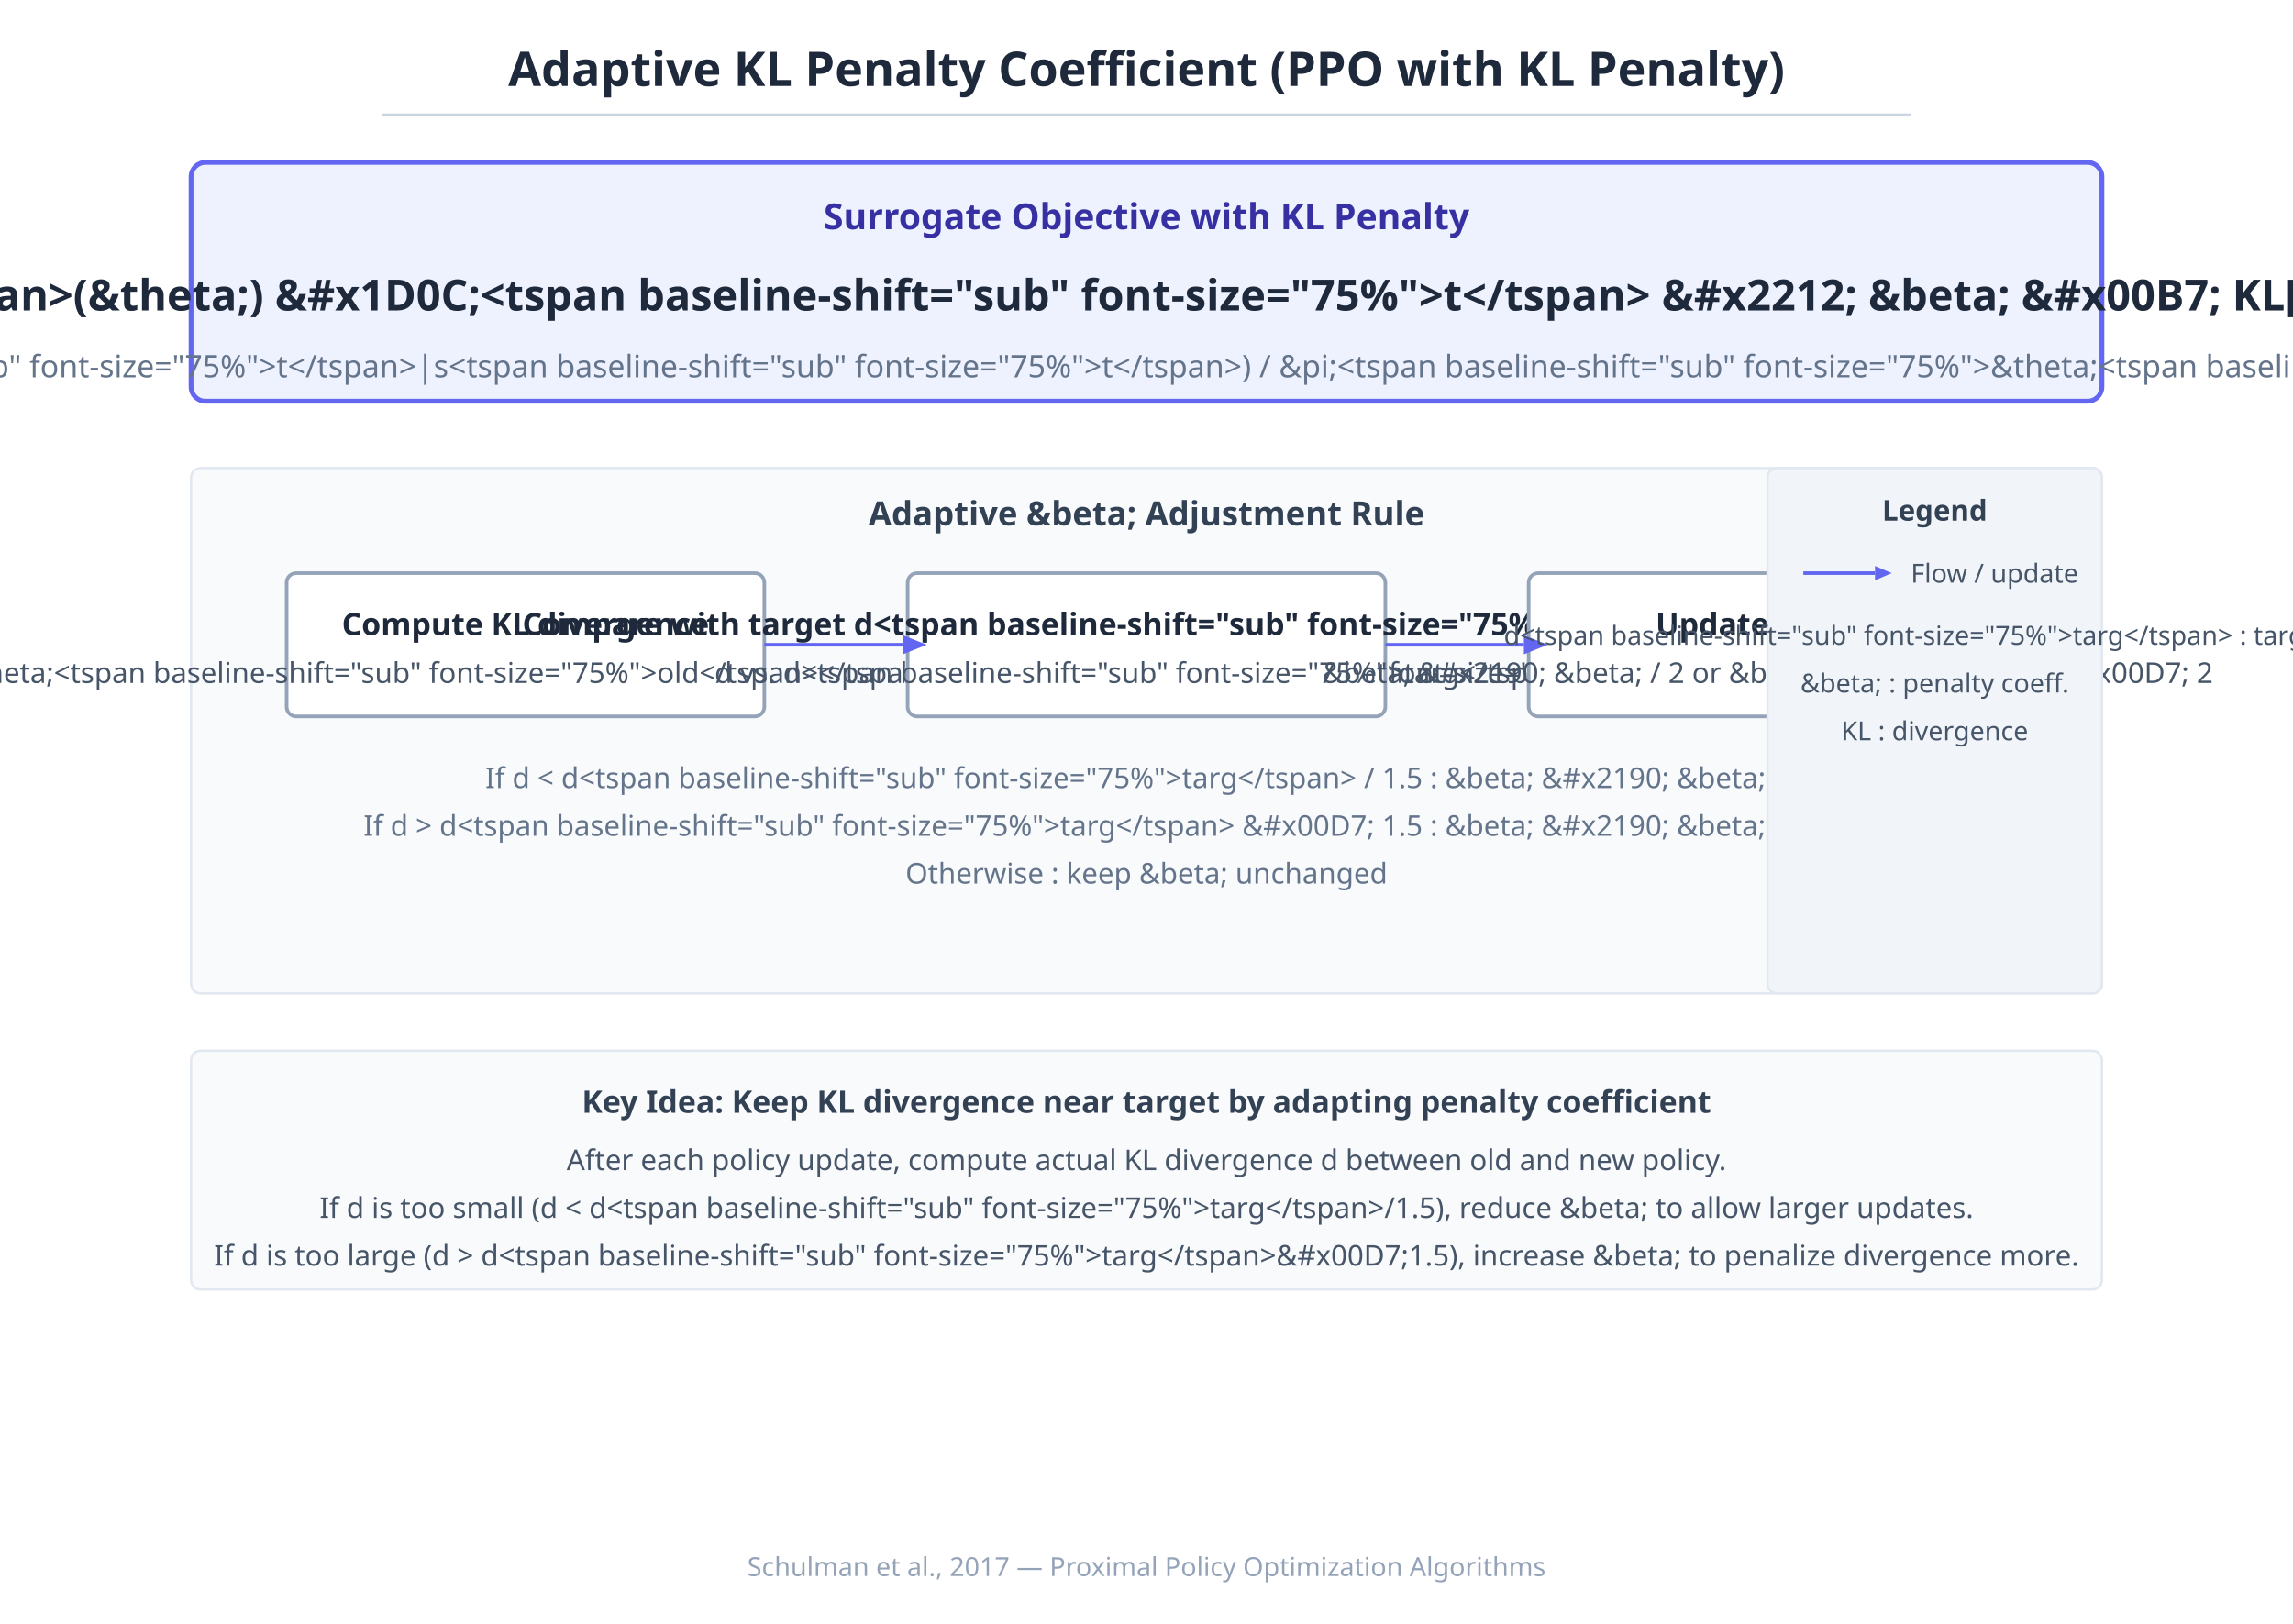
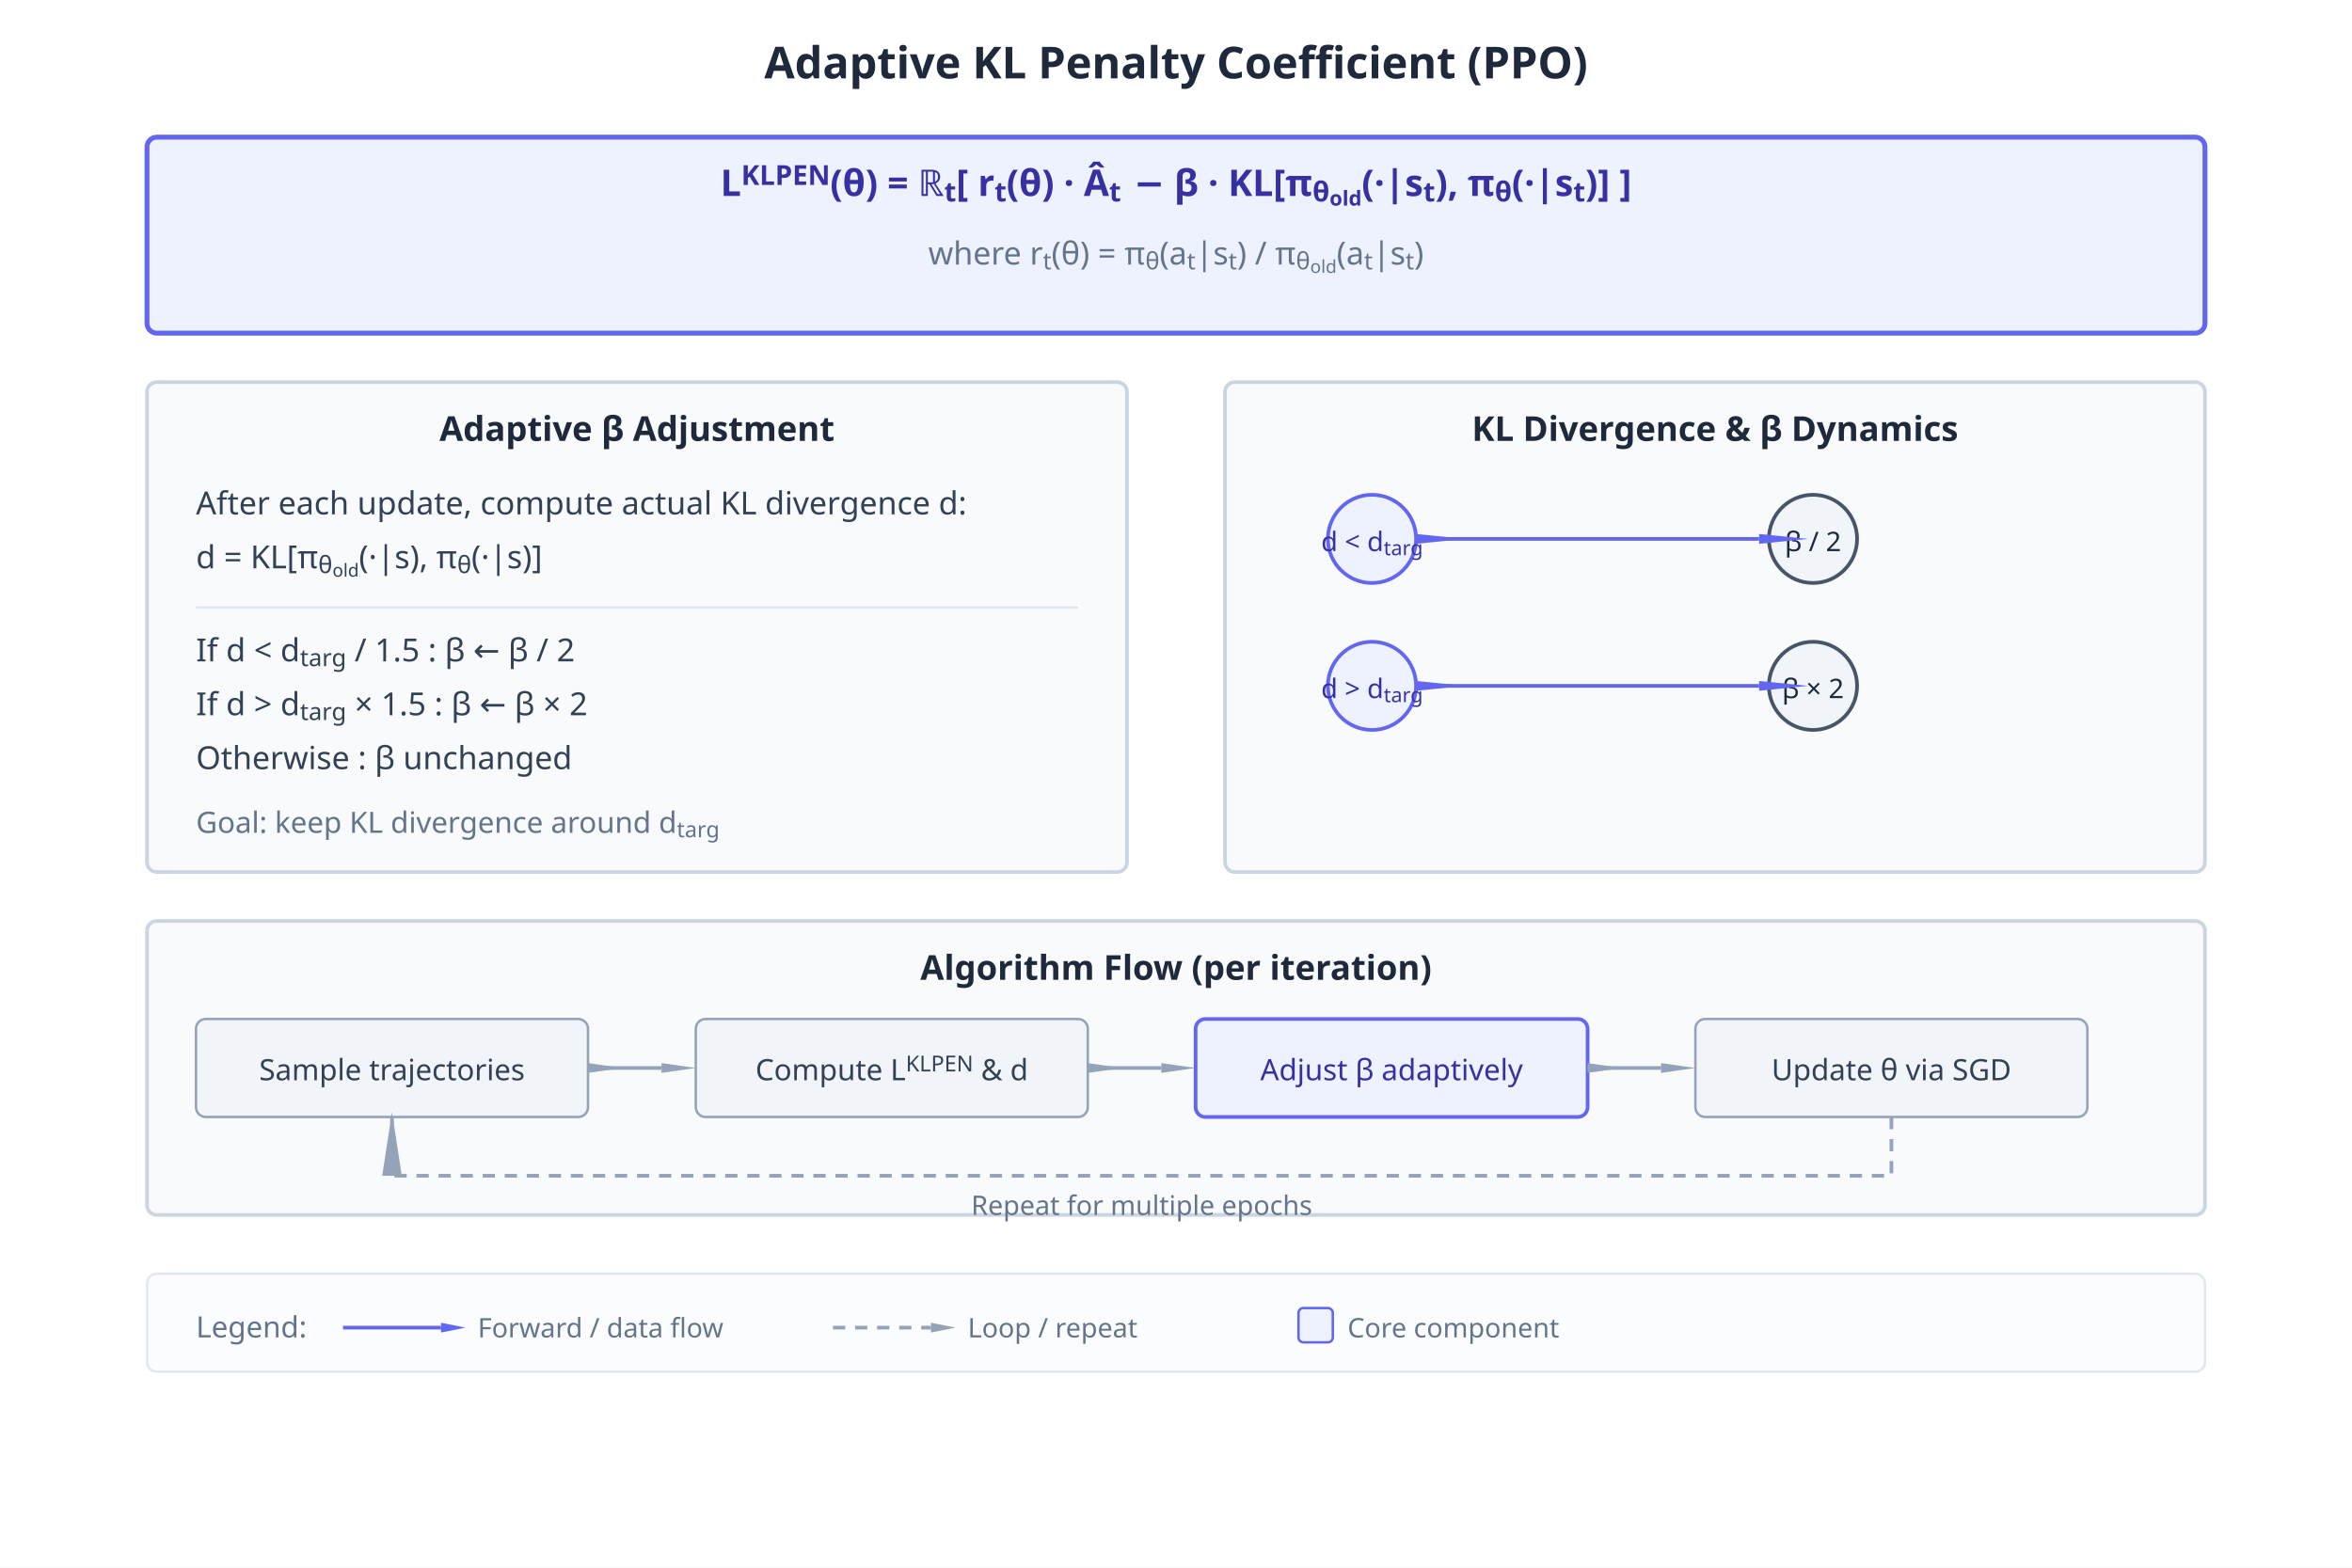
- <svg xmlns="http://www.w3.org/2000/svg" viewBox="0 0 960 680" font-family="'Segoe UI','PingFang SC','Microsoft YaHei',sans-serif" width="960" height="680">
-   <rect x="0" y="0" width="960" height="680" fill="#ffffff" />
-   <text x="480" y="36" font-size="20" font-weight="700" fill="#1e293b" text-anchor="middle">Adaptive KL Penalty Coefficient (PPO with KL Penalty)</text>
-   <line x1="160" y1="48" x2="800" y2="48" stroke="#cbd5e1" stroke-width="1" />
-   <rect x="80" y="68" width="800" height="100" rx="6" fill="#eef2ff" stroke="#6366f1" stroke-width="2" />
-   <text x="480" y="96" font-size="15" font-weight="600" fill="#3730a3" text-anchor="middle">Surrogate Objective with KL Penalty</text>
-   <text x="480" y="130" font-size="18" font-weight="700" fill="#1e293b" text-anchor="middle">L&lt;tspan baseline-shift="super" font-size="75%"&gt;KLPEN&lt;/tspan&gt;(&amp;theta;) = &amp;#x1D0C;&lt;tspan baseline-shift="sub" font-size="75%"&gt;t&lt;/tspan&gt;[ r&lt;tspan baseline-shift="sub" font-size="75%"&gt;t&lt;/tspan&gt;(&amp;theta;) &amp;#x1D0C;&lt;tspan baseline-shift="sub" font-size="75%"&gt;t&lt;/tspan&gt; &amp;#x2212; &amp;beta; &amp;#x00B7; KL[ &amp;pi;&lt;tspan baseline-shift="sub" font-size="75%"&gt;&amp;theta;&lt;tspan baseline-shift="sub" font-size="75%"&gt;old&lt;/tspan&gt;&lt;/tspan&gt; , &amp;pi;&lt;tspan baseline-shift="sub" font-size="75%"&gt;&amp;theta;&lt;/tspan&gt; ] ]</text>
-   <text x="480" y="158" font-size="13" fill="#64748b" text-anchor="middle">where r&lt;tspan baseline-shift="sub" font-size="75%"&gt;t&lt;/tspan&gt;(&amp;theta;) = &amp;pi;&lt;tspan baseline-shift="sub" font-size="75%"&gt;&amp;theta;&lt;/tspan&gt;(a&lt;tspan baseline-shift="sub" font-size="75%"&gt;t&lt;/tspan&gt;|s&lt;tspan baseline-shift="sub" font-size="75%"&gt;t&lt;/tspan&gt;) / &amp;pi;&lt;tspan baseline-shift="sub" font-size="75%"&gt;&amp;theta;&lt;tspan baseline-shift="sub" font-size="75%"&gt;old&lt;/tspan&gt;&lt;/tspan&gt;(a&lt;tspan baseline-shift="sub" font-size="75%"&gt;t&lt;/tspan&gt;|s&lt;tspan baseline-shift="sub" font-size="75%"&gt;t&lt;/tspan&gt;)</text>
-   <rect x="80" y="196" width="800" height="220" rx="4" fill="#f8fafc" stroke="#e2e8f0" stroke-width="1" />
-   <text x="480" y="220" font-size="14" font-weight="600" fill="#334155" text-anchor="middle">Adaptive &amp;beta; Adjustment Rule</text>
-   <rect x="120" y="240" width="200" height="60" rx="4" fill="#ffffff" stroke="#94a3b8" stroke-width="1.5" />
-   <text x="220" y="266" font-size="13" font-weight="600" fill="#1e293b" text-anchor="middle">Compute KL divergence</text>
-   <text x="220" y="286" font-size="12" fill="#475569" text-anchor="middle">d = KL[&amp;pi;&lt;tspan baseline-shift="sub" font-size="75%"&gt;&amp;theta;&lt;tspan baseline-shift="sub" font-size="75%"&gt;old&lt;/tspan&gt;&lt;/tspan&gt; , &amp;pi;&lt;tspan baseline-shift="sub" font-size="75%"&gt;&amp;theta;&lt;/tspan&gt;]</text>
-   <rect x="380" y="240" width="200" height="60" rx="4" fill="#ffffff" stroke="#94a3b8" stroke-width="1.5" />
-   <text x="480" y="266" font-size="13" font-weight="600" fill="#1e293b" text-anchor="middle">Compare with target d&lt;tspan baseline-shift="sub" font-size="75%"&gt;targ&lt;/tspan&gt;</text>
-   <text x="480" y="286" font-size="12" fill="#475569" text-anchor="middle">d vs. d&lt;tspan baseline-shift="sub" font-size="75%"&gt;targ&lt;/tspan&gt;</text>
-   <rect x="640" y="240" width="200" height="60" rx="4" fill="#ffffff" stroke="#94a3b8" stroke-width="1.5" />
-   <text x="740" y="266" font-size="13" font-weight="600" fill="#1e293b" text-anchor="middle">Update &amp;beta;</text>
-   <text x="740" y="286" font-size="12" fill="#475569" text-anchor="middle">&amp;beta; &amp;#x2190; &amp;beta; / 2  or  &amp;beta; &amp;#x2190; &amp;beta; &amp;#x00D7; 2</text>
-   <line x1="320" y1="270" x2="378" y2="270" stroke="#6366f1" stroke-width="1.5" />
-   <polygon points="378,266 388,270 378,274" fill="#6366f1" />
-   <line x1="580" y1="270" x2="638" y2="270" stroke="#6366f1" stroke-width="1.5" />
-   <polygon points="638,266 648,270 638,274" fill="#6366f1" />
-   <text x="480" y="330" font-size="12" fill="#64748b" text-anchor="middle">If d &lt; d&lt;tspan baseline-shift="sub" font-size="75%"&gt;targ&lt;/tspan&gt; / 1.5 : &amp;beta; &amp;#x2190; &amp;beta; / 2</text>
-   <text x="480" y="350" font-size="12" fill="#64748b" text-anchor="middle">If d &gt; d&lt;tspan baseline-shift="sub" font-size="75%"&gt;targ&lt;/tspan&gt; &amp;#x00D7; 1.5 : &amp;beta; &amp;#x2190; &amp;beta; &amp;#x00D7; 2</text>
-   <text x="480" y="370" font-size="12" fill="#64748b" text-anchor="middle">Otherwise : keep &amp;beta; unchanged</text>
-   <rect x="740" y="196" width="140" height="220" rx="4" fill="#f1f5f9" stroke="#e2e8f0" stroke-width="1" />
-   <text x="810" y="218" font-size="12" font-weight="600" fill="#334155" text-anchor="middle">Legend</text>
-   <line x1="755" y1="240" x2="785" y2="240" stroke="#6366f1" stroke-width="1.5" />
-   <polygon points="785,237 792,240 785,243" fill="#6366f1" />
-   <text x="800" y="244" font-size="11" fill="#475569">Flow / update</text>
-   <text x="810" y="270" font-size="11" fill="#475569" text-anchor="middle">d&lt;tspan baseline-shift="sub" font-size="75%"&gt;targ&lt;/tspan&gt; : target KL</text>
-   <text x="810" y="290" font-size="11" fill="#475569" text-anchor="middle">&amp;beta; : penalty coeff.</text>
-   <text x="810" y="310" font-size="11" fill="#475569" text-anchor="middle">KL : divergence</text>
-   <rect x="80" y="440" width="800" height="100" rx="4" fill="#f8fafc" stroke="#e2e8f0" stroke-width="1" />
-   <text x="480" y="466" font-size="13" font-weight="600" fill="#334155" text-anchor="middle">Key Idea: Keep KL divergence near target by adapting penalty coefficient</text>
-   <text x="480" y="490" font-size="12" fill="#475569" text-anchor="middle">After each policy update, compute actual KL divergence d between old and new policy.</text>
-   <text x="480" y="510" font-size="12" fill="#475569" text-anchor="middle">If d is too small (d &lt; d&lt;tspan baseline-shift="sub" font-size="75%"&gt;targ&lt;/tspan&gt;/1.5), reduce &amp;beta; to allow larger updates.</text>
-   <text x="480" y="530" font-size="12" fill="#475569" text-anchor="middle">If d is too large (d &gt; d&lt;tspan baseline-shift="sub" font-size="75%"&gt;targ&lt;/tspan&gt;&amp;#x00D7;1.5), increase &amp;beta; to penalize divergence more.</text>
-   <text x="480" y="660" font-size="11" fill="#94a3b8" text-anchor="middle">Schulman et al., 2017 — Proximal Policy Optimization Algorithms</text>
+ <svg xmlns="http://www.w3.org/2000/svg" viewBox="0 0 960 640" font-family="'Segoe UI','PingFang SC','Microsoft YaHei',sans-serif" width="960" height="640">
+   <rect x="0" y="0" width="960" height="640" fill="#ffffff" />
+   <text x="480" y="32" font-size="18" font-weight="bold" fill="#1e293b" text-anchor="middle">Adaptive KL Penalty Coefficient (PPO)</text>
+   <rect x="60" y="56" width="840" height="80" rx="4" fill="#eef2ff" stroke="#6366f1" stroke-width="2" />
+   <text x="480" y="80" font-size="15" fill="#3730a3" text-anchor="middle" font-weight="bold">L<tspan baseline-shift="super" font-size="75%">KLPEN</tspan>(θ) = ℝ<tspan baseline-shift="sub" font-size="75%">t</tspan>[ r<tspan baseline-shift="sub" font-size="75%">t</tspan>(θ) · Â<tspan baseline-shift="sub" font-size="75%">t</tspan> − β · KL[π<tspan baseline-shift="sub" font-size="75%">θ<tspan baseline-shift="sub" font-size="75%">old</tspan>
+     </tspan>(·|s<tspan baseline-shift="sub" font-size="75%">t</tspan>), π<tspan baseline-shift="sub" font-size="75%">θ</tspan>(·|s<tspan baseline-shift="sub" font-size="75%">t</tspan>)] ]</text>
+   <text x="480" y="108" font-size="13" fill="#64748b" text-anchor="middle">where r<tspan baseline-shift="sub" font-size="75%">t</tspan>(θ) = π<tspan baseline-shift="sub" font-size="75%">θ</tspan>(a<tspan baseline-shift="sub" font-size="75%">t</tspan>|s<tspan baseline-shift="sub" font-size="75%">t</tspan>) / π<tspan baseline-shift="sub" font-size="75%">θ<tspan baseline-shift="sub" font-size="75%">old</tspan>
+     </tspan>(a<tspan baseline-shift="sub" font-size="75%">t</tspan>|s<tspan baseline-shift="sub" font-size="75%">t</tspan>)</text>
+   <rect x="60" y="156" width="400" height="200" rx="4" fill="#f8fafc" stroke="#cbd5e1" stroke-width="1.5" />
+   <text x="260" y="180" font-size="14" font-weight="bold" fill="#1e293b" text-anchor="middle">Adaptive β Adjustment</text>
+   <text x="80" y="210" font-size="13" fill="#334155">After each update, compute actual KL divergence d:</text>
+   <text x="80" y="232" font-size="13" fill="#334155">d = KL[π<tspan baseline-shift="sub" font-size="75%">θ<tspan baseline-shift="sub" font-size="75%">old</tspan>
+     </tspan>(·|s), π<tspan baseline-shift="sub" font-size="75%">θ</tspan>(·|s)]</text>
+   <line x1="80" y1="248" x2="440" y2="248" stroke="#e2e8f0" stroke-width="1" />
+   <text x="80" y="270" font-size="13" fill="#334155">If d &lt; d<tspan baseline-shift="sub" font-size="75%">targ</tspan> / 1.5 : β ← β / 2</text>
+   <text x="80" y="292" font-size="13" fill="#334155">If d &gt; d<tspan baseline-shift="sub" font-size="75%">targ</tspan> × 1.5 : β ← β × 2</text>
+   <text x="80" y="314" font-size="13" fill="#334155">Otherwise : β unchanged</text>
+   <text x="80" y="340" font-size="12" fill="#64748b">Goal: keep KL divergence around d<tspan baseline-shift="sub" font-size="75%">targ</tspan>
+   </text>
+   <rect x="500" y="156" width="400" height="200" rx="4" fill="#f8fafc" stroke="#cbd5e1" stroke-width="1.5" />
+   <text x="700" y="180" font-size="14" font-weight="bold" fill="#1e293b" text-anchor="middle">KL Divergence &amp; β Dynamics</text>
+   <circle cx="560" cy="220" r="18" fill="#eef2ff" stroke="#6366f1" stroke-width="1.5" />
+   <text x="560" y="225" font-size="11" fill="#3730a3" text-anchor="middle">d &lt; d<tspan baseline-shift="sub" font-size="75%">targ</tspan>
+   </text>
+   <circle cx="560" cy="280" r="18" fill="#eef2ff" stroke="#6366f1" stroke-width="1.5" />
+   <text x="560" y="285" font-size="11" fill="#3730a3" text-anchor="middle">d &gt; d<tspan baseline-shift="sub" font-size="75%">targ</tspan>
+   </text>
+   <circle cx="740" cy="220" r="18" fill="#f1f5f9" stroke="#475569" stroke-width="1.5" />
+   <text x="740" y="225" font-size="11" fill="#1e293b" text-anchor="middle">β / 2</text>
+   <circle cx="740" cy="280" r="18" fill="#f1f5f9" stroke="#475569" stroke-width="1.5" />
+   <text x="740" y="285" font-size="11" fill="#1e293b" text-anchor="middle">β × 2</text>
+   <polygon points="578,218 598,220 578,222" fill="#6366f1" />
+   <line x1="578" y1="220" x2="718" y2="220" stroke="#6366f1" stroke-width="1.5" />
+   <polygon points="718,218 738,220 718,222" fill="#6366f1" />
+   <polygon points="578,278 598,280 578,282" fill="#6366f1" />
+   <line x1="578" y1="280" x2="718" y2="280" stroke="#6366f1" stroke-width="1.5" />
+   <polygon points="718,278 738,280 718,282" fill="#6366f1" />
+   <rect x="60" y="376" width="840" height="120" rx="4" fill="#f8fafc" stroke="#cbd5e1" stroke-width="1.5" />
+   <text x="480" y="400" font-size="14" font-weight="bold" fill="#1e293b" text-anchor="middle">Algorithm Flow (per iteration)</text>
+   <rect x="80" y="416" width="160" height="40" rx="4" fill="#f1f5f9" stroke="#94a3b8" stroke-width="1" />
+   <text x="160" y="441" font-size="12" fill="#334155" text-anchor="middle">Sample trajectories</text>
+   <polygon points="240,434 254,436 240,438" fill="#94a3b8" />
+   <line x1="240" y1="436" x2="270" y2="436" stroke="#94a3b8" stroke-width="1.5" />
+   <polygon points="270,434 284,436 270,438" fill="#94a3b8" />
+   <rect x="284" y="416" width="160" height="40" rx="4" fill="#f1f5f9" stroke="#94a3b8" stroke-width="1" />
+   <text x="364" y="441" font-size="12" fill="#334155" text-anchor="middle">Compute L<tspan baseline-shift="super" font-size="75%">KLPEN</tspan> &amp; d</text>
+   <polygon points="444,434 458,436 444,438" fill="#94a3b8" />
+   <line x1="444" y1="436" x2="474" y2="436" stroke="#94a3b8" stroke-width="1.5" />
+   <polygon points="474,434 488,436 474,438" fill="#94a3b8" />
+   <rect x="488" y="416" width="160" height="40" rx="4" fill="#eef2ff" stroke="#6366f1" stroke-width="1.5" />
+   <text x="568" y="441" font-size="12" fill="#3730a3" text-anchor="middle">Adjust β adaptively</text>
+   <polygon points="648,434 662,436 648,438" fill="#94a3b8" />
+   <line x1="648" y1="436" x2="678" y2="436" stroke="#94a3b8" stroke-width="1.5" />
+   <polygon points="678,434 692,436 678,438" fill="#94a3b8" />
+   <rect x="692" y="416" width="160" height="40" rx="4" fill="#f1f5f9" stroke="#94a3b8" stroke-width="1" />
+   <text x="772" y="441" font-size="12" fill="#334155" text-anchor="middle">Update θ via SGD</text>
+   <path d="M772,456 L772,480 L160,480 L160,456" fill="none" stroke="#94a3b8" stroke-width="1.5" stroke-dasharray="5,4" />
+   <polygon points="160,454 156,480 164,480" fill="#94a3b8" />
+   <text x="466" y="496" font-size="11" fill="#64748b" text-anchor="middle">Repeat for multiple epochs</text>
+   <rect x="60" y="520" width="840" height="40" rx="4" fill="#fbfcfe" stroke="#e2e8f0" stroke-width="1" />
+   <text x="80" y="546" font-size="12" fill="#64748b">Legend:</text>
+   <line x1="140" y1="542" x2="180" y2="542" stroke="#6366f1" stroke-width="1.5" />
+   <polygon points="180,540 190,542 180,544" fill="#6366f1" />
+   <text x="195" y="546" font-size="11" fill="#64748b">Forward / data flow</text>
+   <line x1="340" y1="542" x2="380" y2="542" stroke="#94a3b8" stroke-width="1.5" stroke-dasharray="5,4" />
+   <polygon points="380,540 390,542 380,544" fill="#94a3b8" />
+   <text x="395" y="546" font-size="11" fill="#64748b">Loop / repeat</text>
+   <rect x="530" y="534" width="14" height="14" rx="2" fill="#eef2ff" stroke="#6366f1" stroke-width="1" />
+   <text x="550" y="546" font-size="11" fill="#64748b">Core component</text>
</svg>
